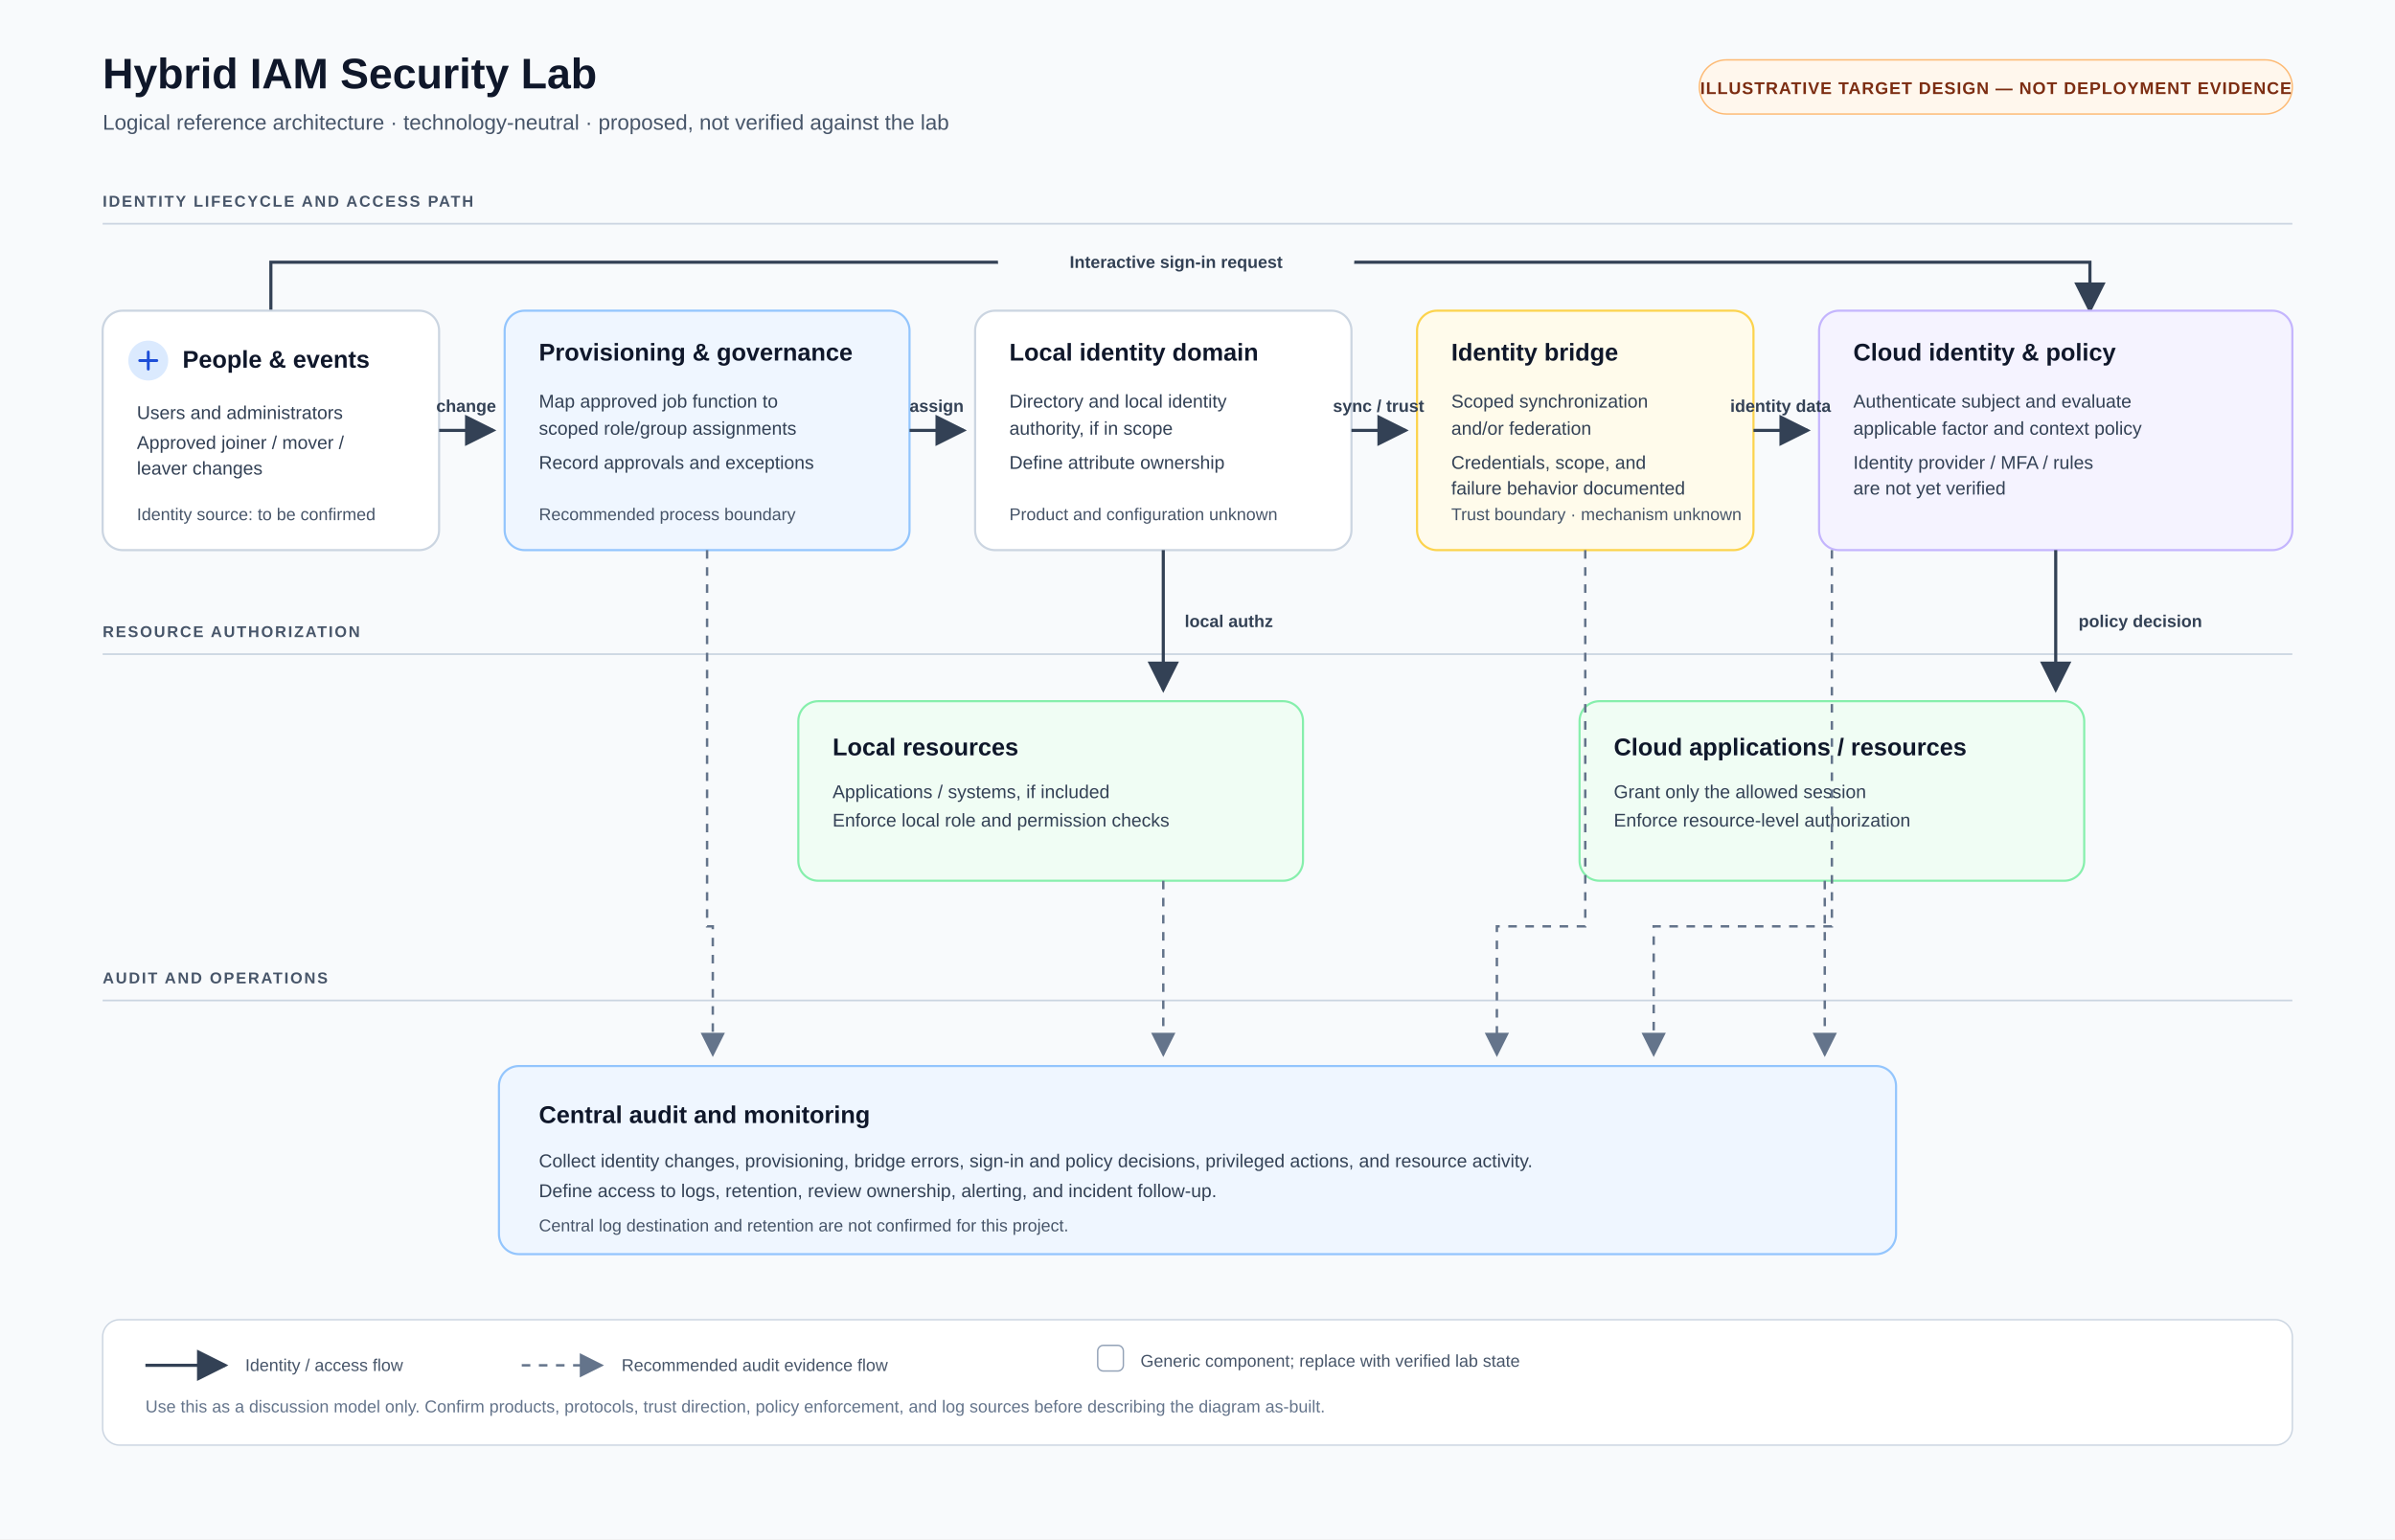
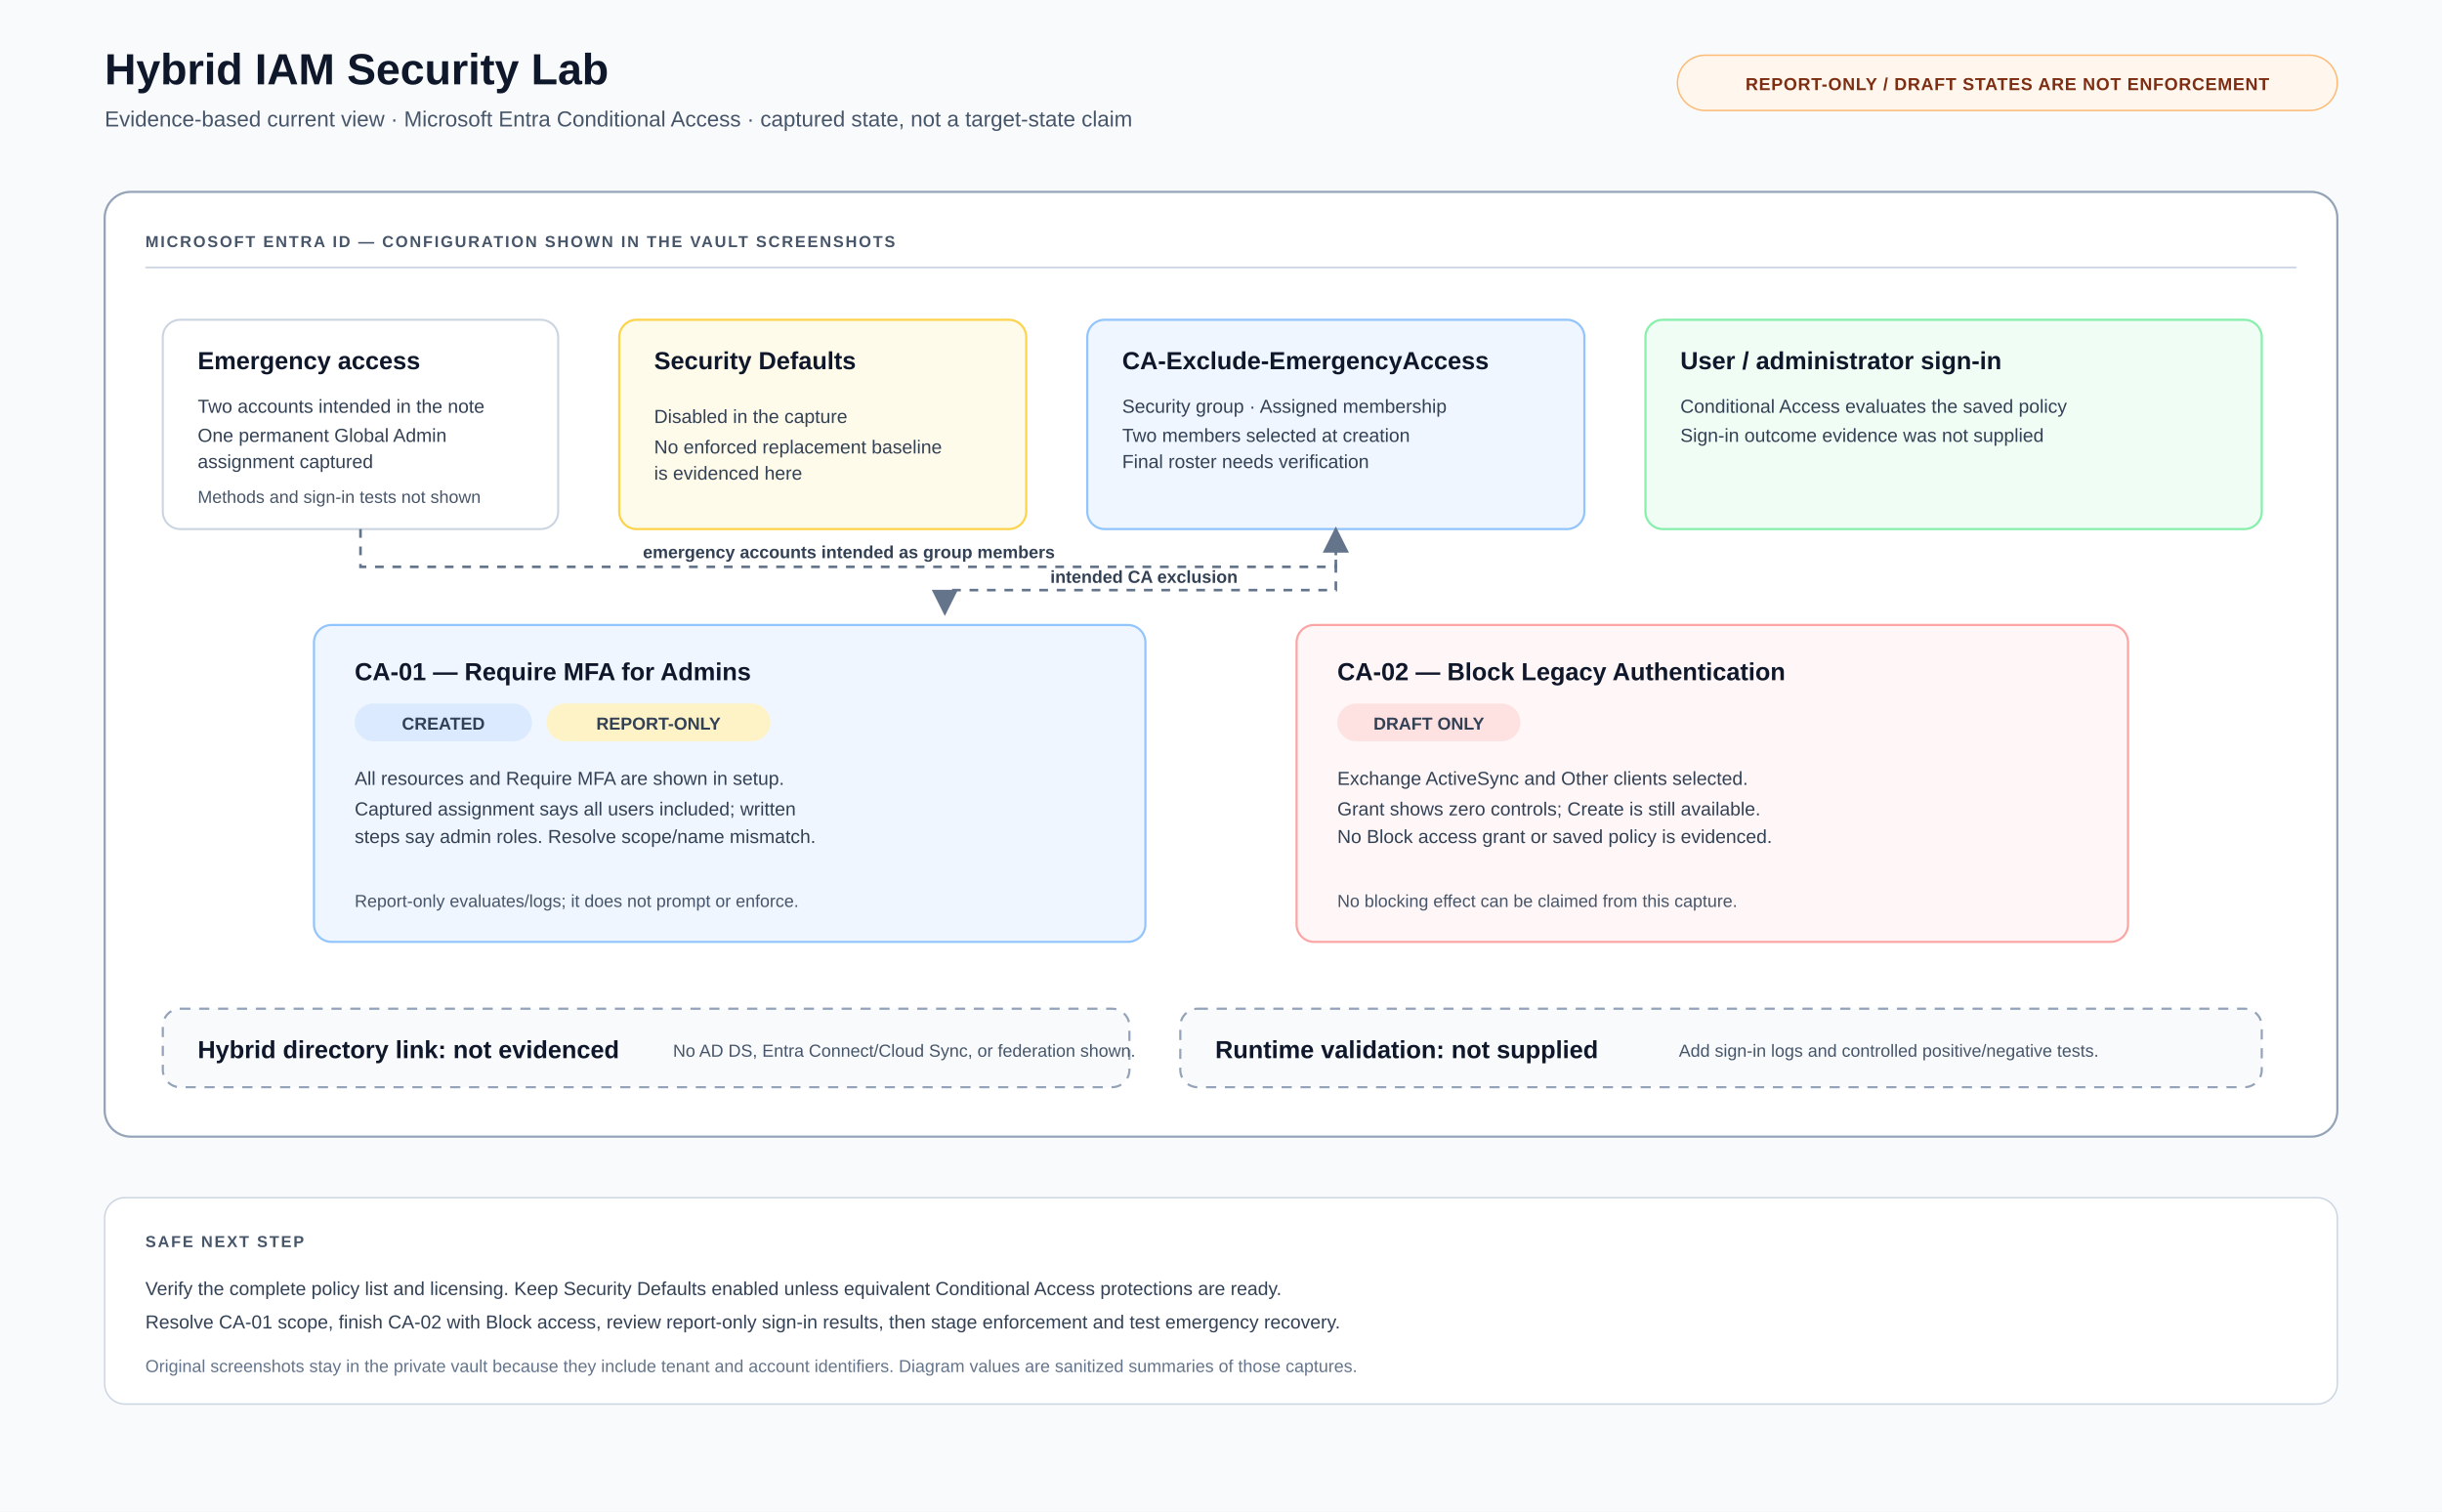
- <svg xmlns="http://www.w3.org/2000/svg" width="1680" height="1080" viewBox="0 0 1680 1080" role="img" aria-labelledby="title desc">
+ <svg xmlns="http://www.w3.org/2000/svg" width="1680" height="1040" viewBox="0 0 1680 1040" role="img" aria-labelledby="title desc">
  <defs>
    <marker id="arrow" markerWidth="12" markerHeight="12" refX="10" refY="6" orient="auto" markerUnits="strokeWidth">
      <path d="M1,1 L11,6 L1,11 z" fill="#334155" />
    </marker>
-     <marker id="arrow-light" markerWidth="12" markerHeight="12" refX="10" refY="6" orient="auto" markerUnits="strokeWidth">
+     <marker id="dash-arrow" markerWidth="12" markerHeight="12" refX="10" refY="6" orient="auto" markerUnits="strokeWidth">
      <path d="M1,1 L11,6 L1,11 z" fill="#64748b" />
    </marker>
    <style>
-       .canvas { fill: #f8fafc; }
-       .title { font: 700 30px 'Segoe UI', Arial, sans-serif; fill: #0f172a; }
-       .subtitle { font: 400 15px 'Segoe UI', Arial, sans-serif; fill: #475569; }
-       .label { font: 700 11px 'Segoe UI', Arial, sans-serif; letter-spacing: 1.2px; fill: #475569; }
-       .pill { font: 700 12px 'Segoe UI', Arial, sans-serif; letter-spacing: .65px; fill: #7c2d12; }
-       .node-title { font: 700 17px 'Segoe UI', Arial, sans-serif; fill: #0f172a; }
-       .node-text { font: 400 13px 'Segoe UI', Arial, sans-serif; fill: #334155; }
-       .small { font: 400 12px 'Segoe UI', Arial, sans-serif; fill: #475569; }
-       .flow-label { font: 600 12px 'Segoe UI', Arial, sans-serif; fill: #334155; }
-       .foot { font: 400 12px 'Segoe UI', Arial, sans-serif; fill: #64748b; }
-       .card { fill: #ffffff; stroke: #cbd5e1; stroke-width: 1.5; rx: 14; }
-       .card-blue { fill: #eff6ff; stroke: #93c5fd; stroke-width: 1.5; rx: 14; }
-       .card-purple { fill: #f5f3ff; stroke: #c4b5fd; stroke-width: 1.5; rx: 14; }
-       .card-amber { fill: #fffbeb; stroke: #fcd34d; stroke-width: 1.5; rx: 14; }
-       .card-green { fill: #f0fdf4; stroke: #86efac; stroke-width: 1.5; rx: 14; }
-       .flow { fill: none; stroke: #334155; stroke-width: 2.2; marker-end: url(#arrow); }
-       .audit-flow { fill: none; stroke: #64748b; stroke-width: 1.7; stroke-dasharray: 6 6; marker-end: url(#arrow-light); }
-       .thin { fill: none; stroke: #cbd5e1; stroke-width: 1.2; }
+       .bg{fill:#f8fafc}.title{font:700 30px 'Segoe UI',Arial,sans-serif;fill:#0f172a}.sub{font:400 15px 'Segoe UI',Arial,sans-serif;fill:#475569}.section{font:700 11px 'Segoe UI',Arial,sans-serif;letter-spacing:1.2px;fill:#475569}.pill{font:700 12px 'Segoe UI',Arial,sans-serif;letter-spacing:.5px;fill:#7c2d12}.h{font:700 17px 'Segoe UI',Arial,sans-serif;fill:#0f172a}.body{font:400 13px 'Segoe UI',Arial,sans-serif;fill:#334155}.small{font:400 12px 'Segoe UI',Arial,sans-serif;fill:#475569}.flowlabel{font:600 12px 'Segoe UI',Arial,sans-serif;fill:#334155}.foot{font:400 12px 'Segoe UI',Arial,sans-serif;fill:#64748b}
+       .frame{fill:#fff;stroke:#94a3b8;stroke-width:1.5;rx:18}.neutral{fill:#fff;stroke:#cbd5e1;stroke-width:1.4;rx:12}.blue{fill:#eff6ff;stroke:#93c5fd;stroke-width:1.5;rx:12}.amber{fill:#fffbeb;stroke:#fcd34d;stroke-width:1.5;rx:12}.red{fill:#fff7f7;stroke:#fca5a5;stroke-width:1.5;rx:12}.green{fill:#f0fdf4;stroke:#86efac;stroke-width:1.5;rx:12}.dashed{fill:#f8fafc;stroke:#94a3b8;stroke-width:1.5;stroke-dasharray:7 6;rx:12}.solid{fill:none;stroke:#334155;stroke-width:2.2;marker-end:url(#arrow)}.dash{fill:none;stroke:#64748b;stroke-width:1.8;stroke-dasharray:6 6;marker-end:url(#dash-arrow)}.rule{stroke:#cbd5e1;stroke-width:1.2}
    </style>
  </defs>
-   <rect class="canvas" x="0" y="0" width="1680" height="1080" />
-   <text class="title" x="72" y="62">Hybrid IAM Security Lab</text>
-   <text class="subtitle" x="72" y="91">Logical reference architecture · technology-neutral · proposed, not verified against the lab</text>
-   <rect x="1192" y="42" width="416" height="38" rx="19" fill="#fff7ed" stroke="#fdba74" />
-   <text class="pill" x="1400" y="66" text-anchor="middle">ILLUSTRATIVE TARGET DESIGN — NOT DEPLOYMENT EVIDENCE</text>
-   <text class="label" x="72" y="145">IDENTITY LIFECYCLE AND ACCESS PATH</text>
-   <line class="thin" x1="72" y1="157" x2="1608" y2="157" />
-   <path class="flow" d="M190 218 L190 184 L1466 184 L1466 218" />
-   <rect x="700" y="169" width="250" height="28" rx="14" fill="#f8fafc" />
-   <text class="flow-label" x="825" y="188" text-anchor="middle">Interactive sign-in request</text>
-   <rect class="card" x="72" y="218" width="236" height="168" />
-   <circle cx="104" cy="253" r="14" fill="#dbeafe" />
-   <path d="M98 253h12M104 247v12" stroke="#1d4ed8" stroke-width="2" stroke-linecap="round" />
-   <text class="node-title" x="128" y="258">People &amp; events</text>
-   <text class="node-text" x="96" y="294">
-     <tspan x="96" dy="0">Users and administrators</tspan>
-     <tspan x="96" dy="21">Approved joiner / mover /</tspan>
-     <tspan x="96" dy="18">leaver changes</tspan>
+   <rect class="bg" width="1680" height="1040" />
+   <text class="title" x="72" y="58">Hybrid IAM Security Lab</text>
+   <text class="sub" x="72" y="87">Evidence-based current view · Microsoft Entra Conditional Access · captured state, not a target-state claim</text>
+   <rect x="1154" y="38" width="454" height="38" rx="19" fill="#fff7ed" stroke="#fdba74" />
+   <text class="pill" x="1381" y="62" text-anchor="middle">REPORT-ONLY / DRAFT STATES ARE NOT ENFORCEMENT</text>
+   <rect class="frame" x="72" y="132" width="1536" height="650" />
+   <text class="section" x="100" y="170">MICROSOFT ENTRA ID — CONFIGURATION SHOWN IN THE VAULT SCREENSHOTS</text>
+   <line class="rule" x1="100" y1="184" x2="1580" y2="184" />
+   <rect class="neutral" x="112" y="220" width="272" height="144" />
+   <text class="h" x="136" y="254">Emergency access</text>
+   <text class="body" x="136" y="284">
+     <tspan x="136" dy="0">Two accounts intended in the note</tspan>
+     <tspan x="136" dy="20">One permanent Global Admin</tspan>
+     <tspan x="136" dy="18">assignment captured</tspan>
  </text>
-   <text class="small" x="96" y="365">Identity source: to be confirmed</text>
-   <rect class="card-blue" x="354" y="218" width="284" height="168" />
-   <text class="node-title" x="378" y="253">Provisioning &amp; governance</text>
-   <text class="node-text" x="378" y="286">
-     <tspan x="378" dy="0">Map approved job function to</tspan>
-     <tspan x="378" dy="19">scoped role/group assignments</tspan>
-     <tspan x="378" dy="24">Record approvals and exceptions</tspan>
+   <text class="small" x="136" y="346">Methods and sign-in tests not shown</text>
+   <rect class="amber" x="426" y="220" width="280" height="144" />
+   <text class="h" x="450" y="254">Security Defaults</text>
+   <text class="body" x="450" y="291">
+     <tspan x="450" dy="0">Disabled in the capture</tspan>
+     <tspan x="450" dy="21">No enforced replacement baseline</tspan>
+     <tspan x="450" dy="18">is evidenced here</tspan>
  </text>
-   <text class="small" x="378" y="365">Recommended process boundary</text>
-   <rect class="card" x="684" y="218" width="264" height="168" />
-   <text class="node-title" x="708" y="253">Local identity domain</text>
-   <text class="node-text" x="708" y="286">
-     <tspan x="708" dy="0">Directory and local identity</tspan>
-     <tspan x="708" dy="19">authority, if in scope</tspan>
-     <tspan x="708" dy="24">Define attribute ownership</tspan>
+   <rect class="blue" x="748" y="220" width="342" height="144" />
+   <text class="h" x="772" y="254">CA-Exclude-EmergencyAccess</text>
+   <text class="body" x="772" y="284">
+     <tspan x="772" dy="0">Security group · Assigned membership</tspan>
+     <tspan x="772" dy="20">Two members selected at creation</tspan>
+     <tspan x="772" dy="18">Final roster needs verification</tspan>
  </text>
-   <text class="small" x="708" y="365">Product and configuration unknown</text>
-   <rect class="card-amber" x="994" y="218" width="236" height="168" />
-   <text class="node-title" x="1018" y="253">Identity bridge</text>
-   <text class="node-text" x="1018" y="286">
-     <tspan x="1018" dy="0">Scoped synchronization</tspan>
-     <tspan x="1018" dy="19">and/or federation</tspan>
-     <tspan x="1018" dy="24">Credentials, scope, and</tspan>
-     <tspan x="1018" dy="18">failure behavior documented</tspan>
+   <rect class="green" x="1132" y="220" width="424" height="144" />
+   <text class="h" x="1156" y="254">User / administrator sign-in</text>
+   <text class="body" x="1156" y="284">
+     <tspan x="1156" dy="0">Conditional Access evaluates the saved policy</tspan>
+     <tspan x="1156" dy="20">Sign-in outcome evidence was not supplied</tspan>
  </text>
-   <text class="small" x="1018" y="365">Trust boundary · mechanism unknown</text>
-   <rect class="card-purple" x="1276" y="218" width="332" height="168" />
-   <text class="node-title" x="1300" y="253">Cloud identity &amp; policy</text>
-   <text class="node-text" x="1300" y="286">
-     <tspan x="1300" dy="0">Authenticate subject and evaluate</tspan>
-     <tspan x="1300" dy="19">applicable factor and context policy</tspan>
-     <tspan x="1300" dy="24">Identity provider / MFA / rules</tspan>
-     <tspan x="1300" dy="18">are not yet verified</tspan>
+   <rect class="blue" x="216" y="430" width="572" height="218" />
+   <text class="h" x="244" y="468">CA-01 — Require MFA for Admins</text>
+   <rect x="244" y="484" width="122" height="26" rx="13" fill="#dbeafe" />
+   <text class="flowlabel" x="305" y="502" text-anchor="middle">CREATED</text>
+   <rect x="376" y="484" width="154" height="26" rx="13" fill="#fef3c7" />
+   <text class="flowlabel" x="453" y="502" text-anchor="middle">REPORT-ONLY</text>
+   <text class="body" x="244" y="540">
+     <tspan x="244" dy="0">All resources and Require MFA are shown in setup.</tspan>
+     <tspan x="244" dy="21">Captured assignment says all users included; written</tspan>
+     <tspan x="244" dy="19">steps say admin roles. Resolve scope/name mismatch.</tspan>
  </text>
-   <path class="flow" d="M308 302 L346 302" />
-   <text class="flow-label" x="327" y="289" text-anchor="middle">change</text>
-   <path class="flow" d="M638 302 L676 302" />
-   <text class="flow-label" x="657" y="289" text-anchor="middle">assign</text>
-   <path class="flow" d="M948 302 L986 302" />
-   <text class="flow-label" x="967" y="289" text-anchor="middle">sync / trust</text>
-   <path class="flow" d="M1230 302 L1268 302" />
-   <text class="flow-label" x="1249" y="289" text-anchor="middle">identity data</text>
-   <text class="label" x="72" y="447">RESOURCE AUTHORIZATION</text>
-   <line class="thin" x1="72" y1="459" x2="1608" y2="459" />
-   <rect class="card-green" x="560" y="492" width="354" height="126" />
-   <text class="node-title" x="584" y="530">Local resources</text>
-   <text class="node-text" x="584" y="560">
-     <tspan x="584" dy="0">Applications / systems, if included</tspan>
-     <tspan x="584" dy="20">Enforce local role and permission checks</tspan>
+   <text class="small" x="244" y="624">Report-only evaluates/logs; it does not prompt or enforce.</text>
+   <rect class="red" x="892" y="430" width="572" height="218" />
+   <text class="h" x="920" y="468">CA-02 — Block Legacy Authentication</text>
+   <rect x="920" y="484" width="126" height="26" rx="13" fill="#fee2e2" />
+   <text class="flowlabel" x="983" y="502" text-anchor="middle">DRAFT ONLY</text>
+   <text class="body" x="920" y="540">
+     <tspan x="920" dy="0">Exchange ActiveSync and Other clients selected.</tspan>
+     <tspan x="920" dy="21">Grant shows zero controls; Create is still available.</tspan>
+     <tspan x="920" dy="19">No Block access grant or saved policy is evidenced.</tspan>
  </text>
-   <path class="flow" d="M816 386 L816 484" />
-   <text class="flow-label" x="831" y="440">local authz</text>
-   <rect class="card-green" x="1108" y="492" width="354" height="126" />
-   <text class="node-title" x="1132" y="530">Cloud applications / resources</text>
-   <text class="node-text" x="1132" y="560">
-     <tspan x="1132" dy="0">Grant only the allowed session</tspan>
-     <tspan x="1132" dy="20">Enforce resource-level authorization</tspan>
+   <text class="small" x="920" y="624">No blocking effect can be claimed from this capture.</text>
+   <path class="dash" d="M248 364 L248 390 L919 390 L919 364" />
+   <text class="flowlabel" x="584" y="384" text-anchor="middle">emergency accounts intended as group members</text>
+   <path class="dash" d="M919 364 L919 406 L650 406 L650 422" />
+   <text class="flowlabel" x="787" y="401" text-anchor="middle">intended CA exclusion</text>
+   <rect class="dashed" x="112" y="694" width="665" height="54" />
+   <text class="h" x="136" y="728">Hybrid directory link: not evidenced</text>
+   <text class="small" x="463" y="727">No AD DS, Entra Connect/Cloud Sync, or federation shown.</text>
+   <rect class="dashed" x="812" y="694" width="744" height="54" />
+   <text class="h" x="836" y="728">Runtime validation: not supplied</text>
+   <text class="small" x="1155" y="727">Add sign-in logs and controlled positive/negative tests.</text>
+   <rect x="72" y="824" width="1536" height="142" rx="14" fill="#fff" stroke="#cbd5e1" />
+   <text class="section" x="100" y="858">SAFE NEXT STEP</text>
+   <text class="body" x="100" y="891">
+     <tspan x="100" dy="0">Verify the complete policy list and licensing. Keep Security Defaults enabled unless equivalent Conditional Access protections are ready.</tspan>
+     <tspan x="100" dy="23">Resolve CA-01 scope, finish CA-02 with Block access, review report-only sign-in results, then stage enforcement and test emergency recovery.</tspan>
  </text>
-   <path class="flow" d="M1442 386 L1442 484" />
-   <text class="flow-label" x="1458" y="440">policy decision</text>
-   <text class="label" x="72" y="690">AUDIT AND OPERATIONS</text>
-   <line class="thin" x1="72" y1="702" x2="1608" y2="702" />
-   <rect class="card-blue" x="350" y="748" width="980" height="132" />
-   <text class="node-title" x="378" y="788">Central audit and monitoring</text>
-   <text class="node-text" x="378" y="819">
-     <tspan x="378" dy="0">Collect identity changes, provisioning, bridge errors, sign-in and policy decisions, privileged actions, and resource activity.</tspan>
-     <tspan x="378" dy="21">Define access to logs, retention, review ownership, alerting, and incident follow-up.</tspan>
-   </text>
-   <text class="small" x="378" y="864">Central log destination and retention are not confirmed for this project.</text>
-   <path class="audit-flow" d="M496 386 L496 650 L500 650 L500 740" />
-   <path class="audit-flow" d="M816 618 L816 740" />
-   <path class="audit-flow" d="M1112 386 L1112 650 L1050 650 L1050 740" />
-   <path class="audit-flow" d="M1285 386 L1285 650 L1160 650 L1160 740" />
-   <path class="audit-flow" d="M1280 618 L1280 740" />
-   <rect x="72" y="926" width="1536" height="88" rx="12" fill="#ffffff" stroke="#cbd5e1" />
-   <line x1="102" y1="958" x2="158" y2="958" stroke="#334155" stroke-width="2.2" marker-end="url(#arrow)" />
-   <text class="small" x="172" y="962">Identity / access flow</text>
-   <line x1="366" y1="958" x2="422" y2="958" stroke="#64748b" stroke-width="1.7" stroke-dasharray="6 6" marker-end="url(#arrow-light)" />
-   <text class="small" x="436" y="962">Recommended audit evidence flow</text>
-   <rect x="770" y="944" width="18" height="18" rx="4" fill="#ffffff" stroke="#94a3b8" />
-   <text class="small" x="800" y="959">Generic component; replace with verified lab state</text>
-   <text class="foot" x="102" y="991">Use this as a discussion model only. Confirm products, protocols, trust direction, policy enforcement, and log sources before describing the diagram as-built.</text>
+   <text class="foot" x="100" y="944">Original screenshots stay in the private vault because they include tenant and account identifiers. Diagram values are sanitized summaries of those captures.</text>
</svg>
